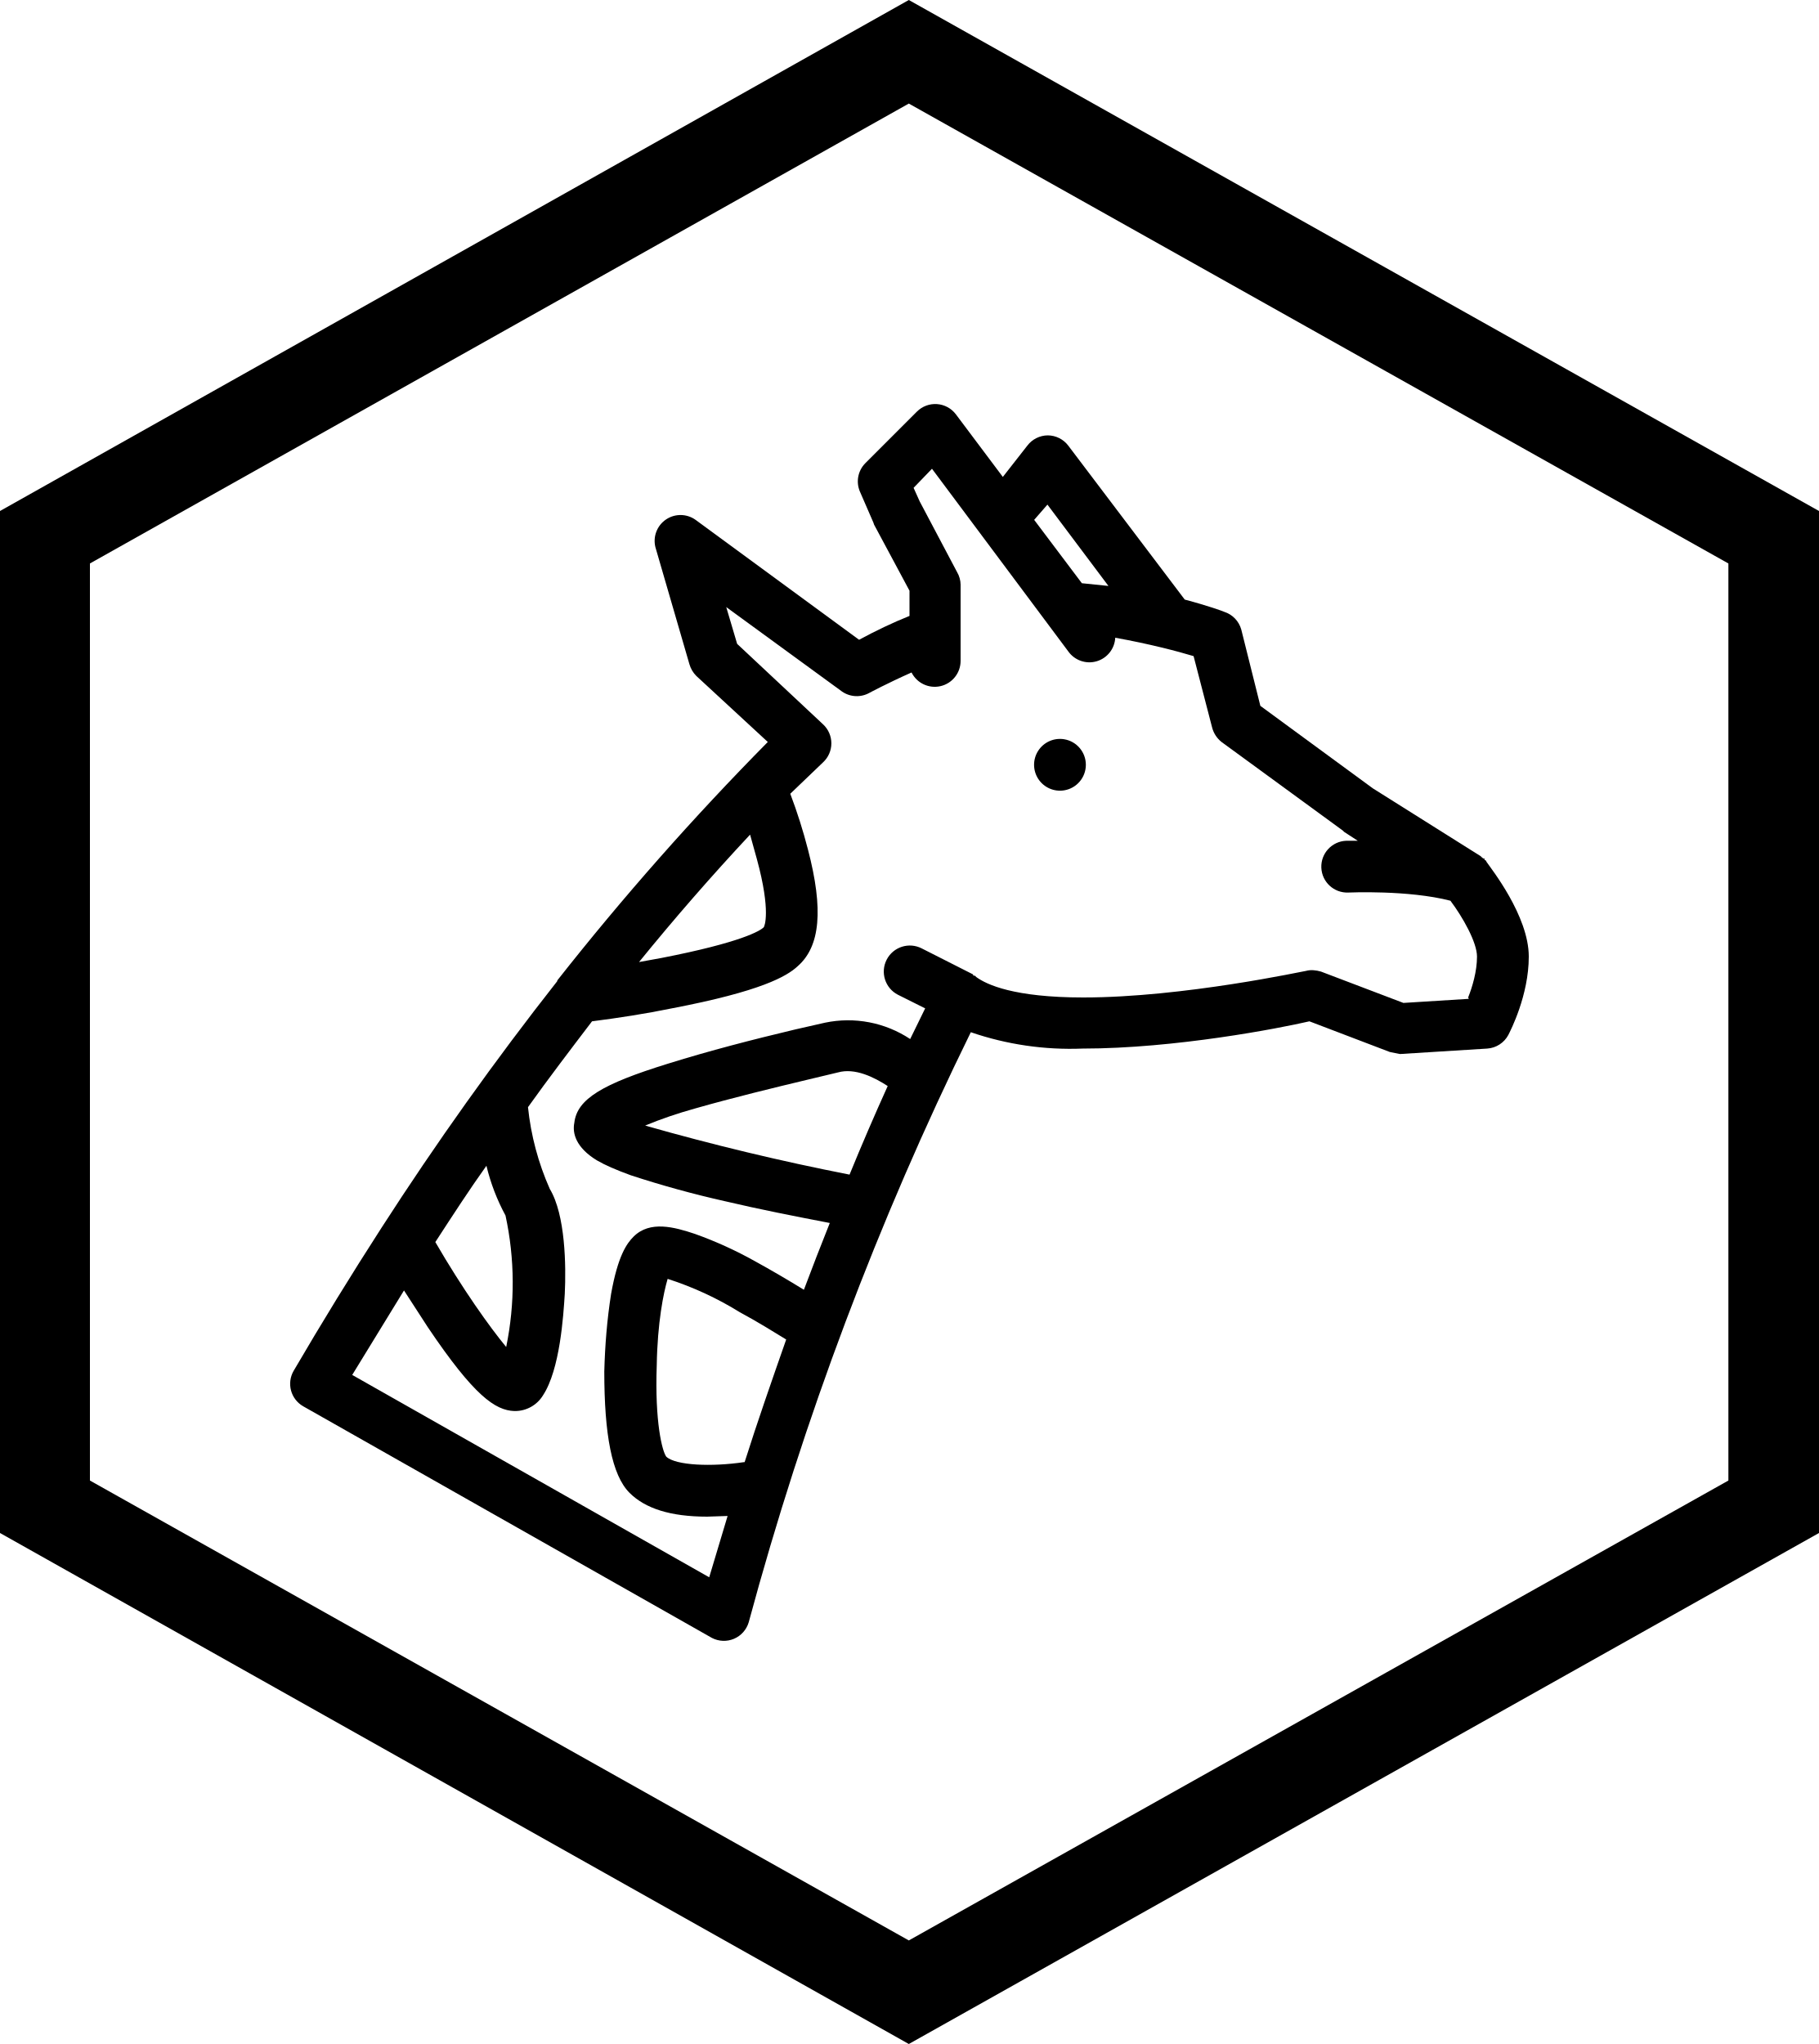
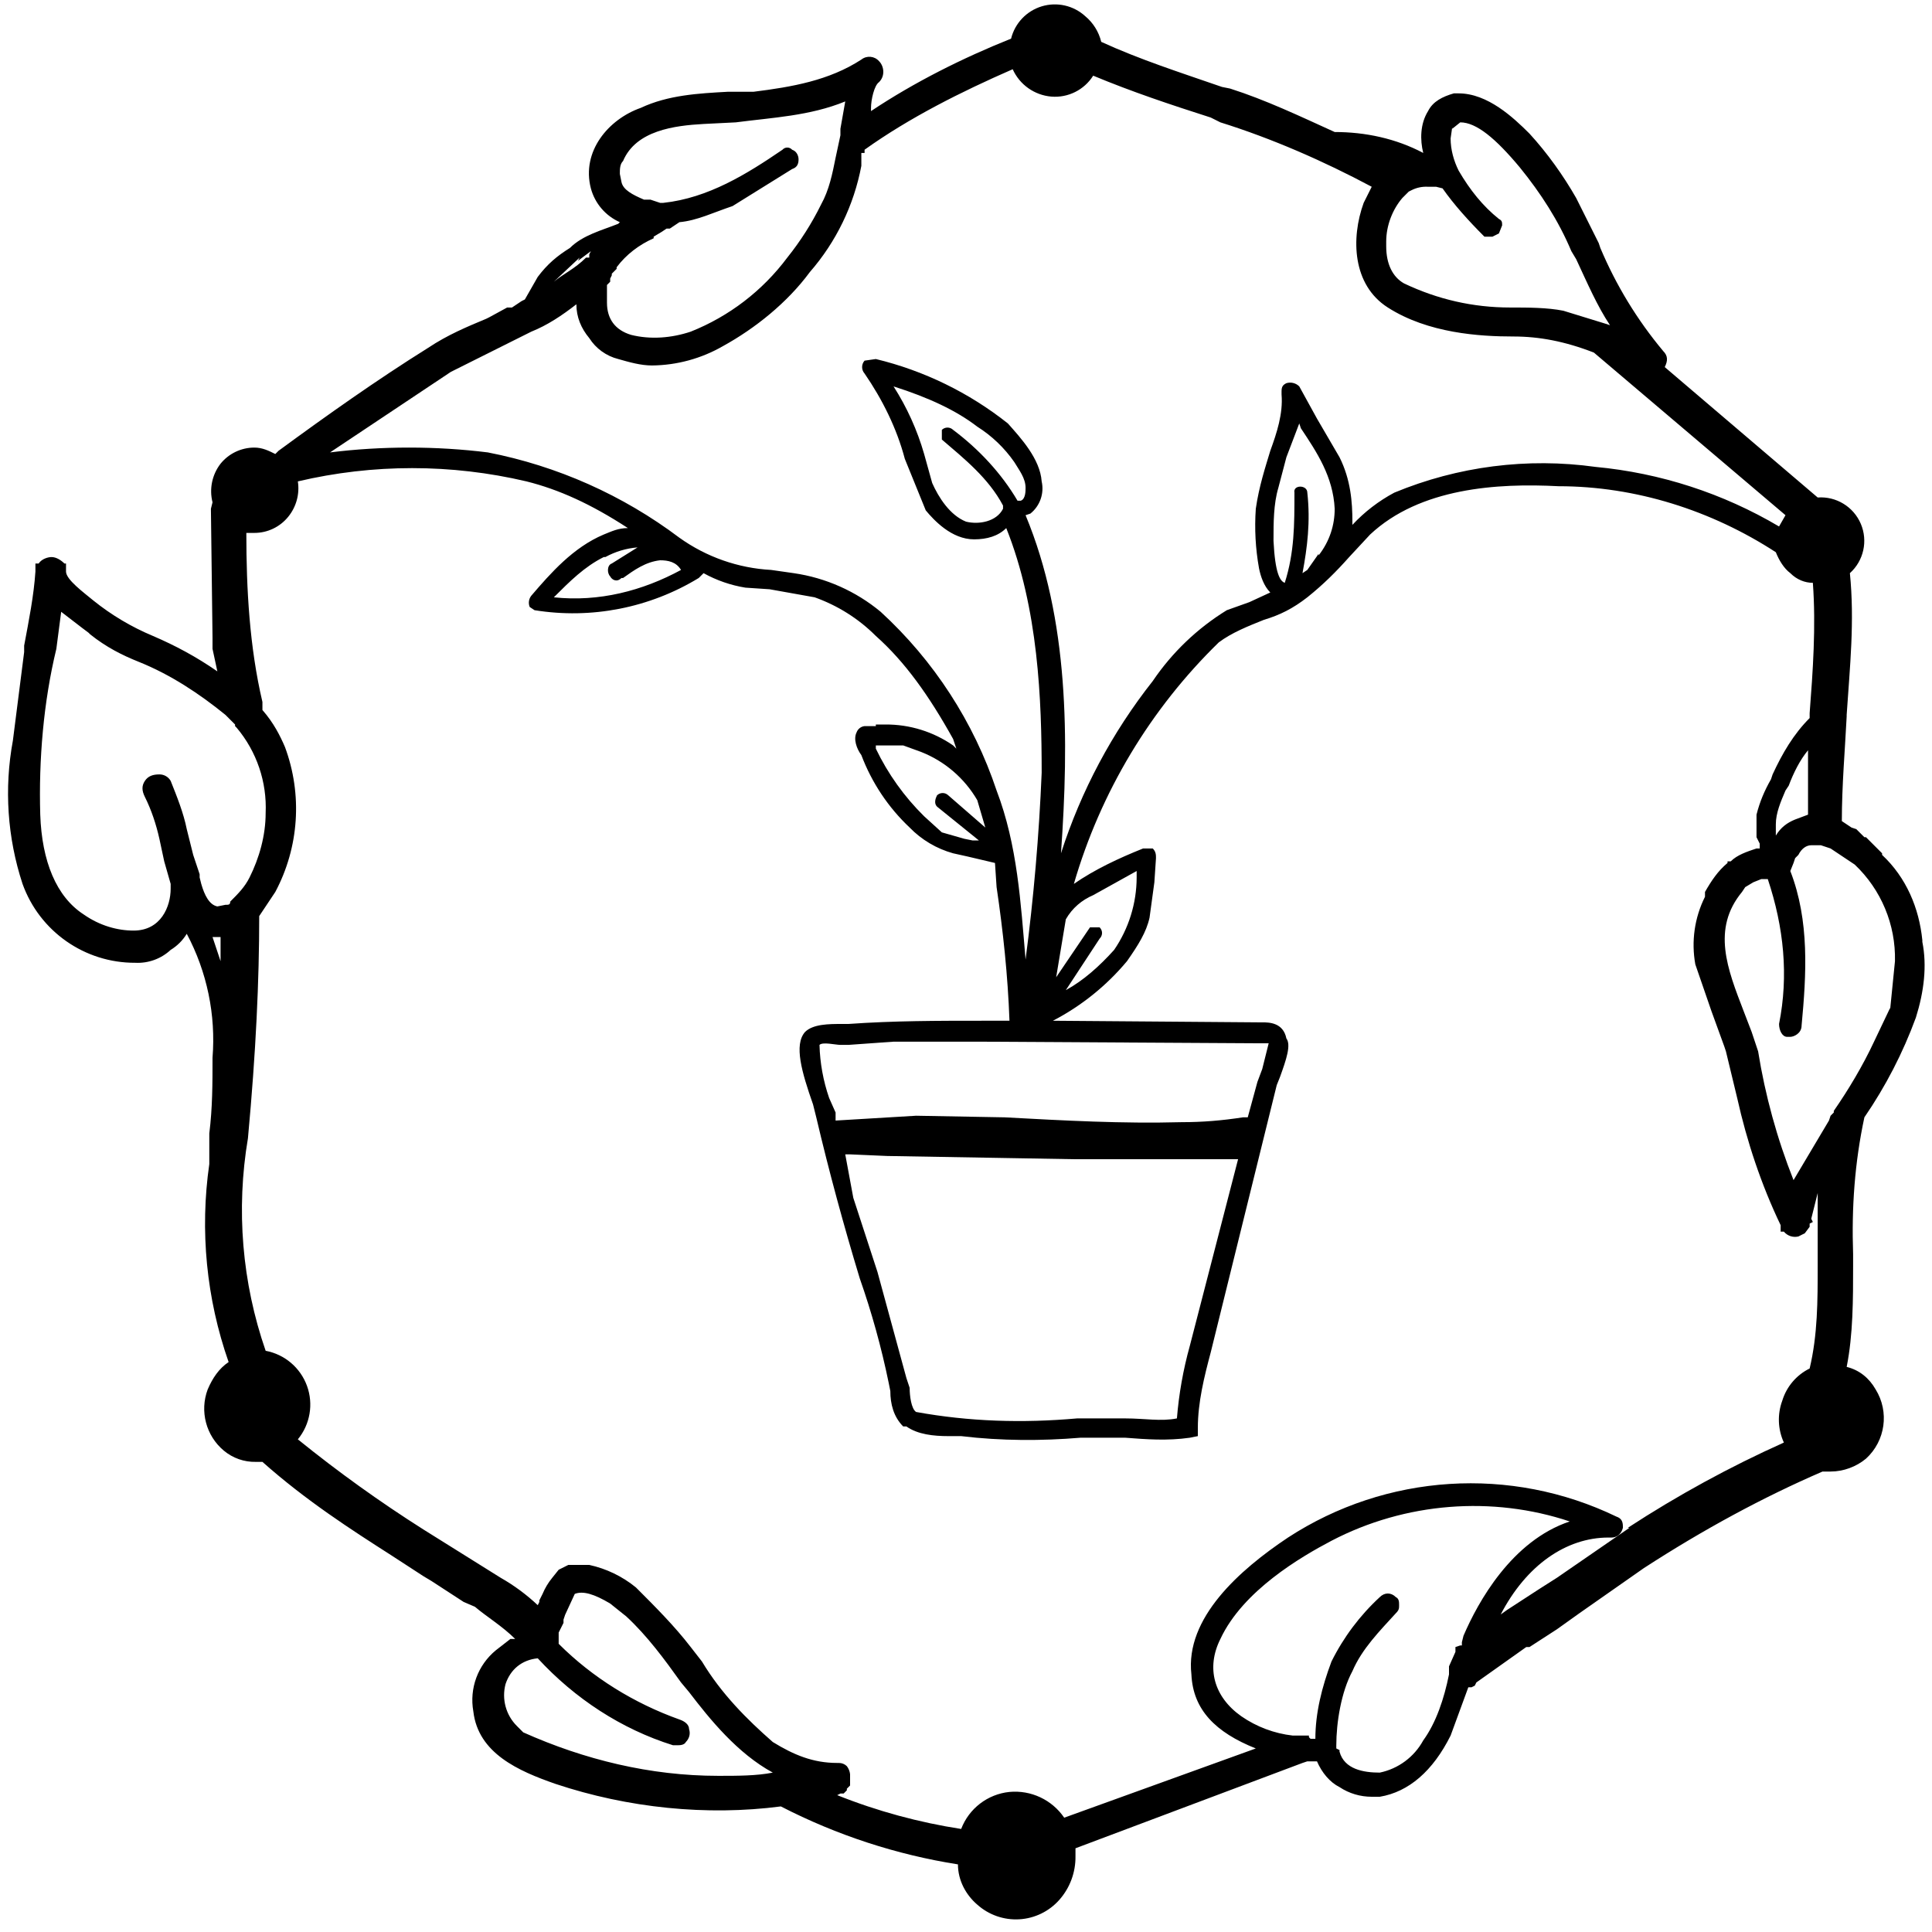
- <svg xmlns="http://www.w3.org/2000/svg" width="267" height="300" fill="none">
-   <path d="M218.3 126.5h-.1l-.1-.2-.2-.1v-.2h-.2l-.2-.2h-.1v-.1l-15.9-10-16.5-12.1-2.8-11.2a3.8 3.8 0 0 0-2.5-2.6c-.2-.1-2.4-.9-5.8-1.8l-17.1-22.6a3.8 3.8 0 0 0-3-1.5 3.8 3.8 0 0 0-3 1.5l-3.6 4.6-6.9-9.2a3.8 3.8 0 0 0-5.7-.4L127 68a3.8 3.8 0 0 0-.8 4.1l2 4.6.1.3 5.2 9.7v3.7c-2.5 1-5 2.2-7.4 3.5l-24-17.6a3.8 3.8 0 0 0-5.9 4l5 17.2a4 4 0 0 0 1 1.7l10.5 9.7a416.5 416.5 0 0 0-30.9 35v.1A473.9 473.9 0 0 0 56 180.2a561 561 0 0 0-12.9 21 3.8 3.8 0 0 0 1.4 5.2l60 34a3.8 3.8 0 0 0 5.4-2.3 480.5 480.5 0 0 1 32.6-86.6 45 45 0 0 0 16.4 2.4c13.6 0 29-3 33.3-4l11.8 4.5 1.5.3 12.8-.8a3.8 3.8 0 0 0 3.1-2c.3-.6 3-5.8 3-11.5 0-6-5.6-13-6.2-13.9ZM153.7 74l9 12-3.9-.4-7-9.3 2-2.3Zm-43.6 48.5 1 3.6c2.1 7.7 1.1 9.9 1 10-.5.5-3.2 2.2-15 4.5l-3.3.6c5.2-6.4 10.6-12.6 16.3-18.7Zm-35.9 55.9a46.7 46.7 0 0 1 .1 19.3c-2.4-2.9-6.4-8.5-10.4-15.4 2.6-4 5-7.7 7.5-11.2a30 30 0 0 0 2.8 7.3Zm35 36.2c-4.7.7-10 .5-11.4-.8-.6-.8-1.7-5.1-1.4-13.4.1-6.3 1-10.7 1.6-12.7a48 48 0 0 1 10.6 4.9c2.6 1.4 5 2.9 6.8 4-2.1 6-4.2 12-6.1 18Zm15.5-42.2a365.8 365.8 0 0 1-30-7.2c2.4-1 4.8-1.8 7.3-2.5 5.6-1.6 11.8-3.1 16.4-4.2l4.6-1.1c2.5-.7 5.3.7 7.3 2a380 380 0 0 0-5.6 13Zm90.9-25.8-9.6.6-12.1-4.6c-.7-.2-1.5-.3-2.2-.1-.2 0-18 3.9-32.7 3.9-10.2 0-14.2-1.9-15.7-3l-.2-.2h-.2l-.1-.2-7.5-3.8a3.8 3.8 0 0 0-3.5 6.8l4 2-2.2 4.5a16.5 16.5 0 0 0-12.5-2.4l-4.4 1c-6.3 1.5-12.5 3.1-18.6 5-9.7 3-13.4 5.2-13.8 8.7-.3 1.5.2 3.6 3.3 5.5 1.2.7 2.8 1.4 5 2.2a149 149 0 0 0 13.8 3.8c5.1 1.2 10.2 2.2 15.4 3.2a490 490 0 0 0-3.8 9.8 173 173 0 0 0-7.2-4.2 58 58 0 0 0-8.8-4c-3-1-6.6-2-9 .4-1 1-2.3 2.8-3.3 8.4-.6 3.8-.9 7.6-1 11.4 0 9.2 1.1 15.2 3.7 17.8 2.3 2.3 6 3.5 11.4 3.5l3-.1-2.7 9-52.4-29.7 7.6-12.4 3.5 5.4c6.8 10.1 9.9 12.2 12.7 12.3h.1a4.8 4.8 0 0 0 4.1-2.3c2.5-3.8 3-11.7 3.2-14.9.2-4.1.1-11.6-2.2-15.4a39.6 39.6 0 0 1-3.2-12c3-4.2 6.2-8.4 9.4-12.6 3.9-.5 7.8-1.1 11.7-1.9 13.1-2.5 16.9-4.7 18.5-6.2 3.3-2.9 3.8-8.3 1.5-17.1a78 78 0 0 0-2.6-8.2l4.8-4.6a3.8 3.8 0 0 0 0-5.6l-12.6-11.8-1.6-5.4 17 12.4a3.8 3.8 0 0 0 4 .2s2.6-1.4 6.2-3A3.8 3.8 0 0 0 141 97V85.8c0-.6-.2-1.3-.5-1.8L135 73.6l-.9-2 2.7-2.8 20 26.8a3.8 3.8 0 0 0 6.9-2c5 .9 9.2 2 11.5 2.7l2.7 10.4a4 4 0 0 0 1.4 2.2l17.8 13 .2.2 2 1.3h-1.7a3.8 3.8 0 1 0 .3 7.6c.1 0 8.8-.4 15 1.2 1.8 2.4 3.9 6.1 3.9 8.2 0 2.2-.7 4.5-1.3 6Z" fill="currentColor" />
-   <path d="M156.2 108.5a3.8 3.8 0 1 0 0 7.5 3.8 3.8 0 0 0 0-7.5Z" fill="currentColor" />
-   <path fill-rule="evenodd" clip-rule="evenodd" d="M133.4 15.2 13.2 82.7v134.6l120.2 67.5 120.3-67.5V82.7L133.4 15.2ZM267 75 133.4 0 0 75v150l133.4 75L267 225V75Z" fill="currentColor" />
+ <svg xmlns="http://www.w3.org/2000/svg" width="120" height="120" fill="none">
+   <path fill="currentColor" d="m117.4 62.6-1 2.1c-.7 1.5-1.6 3-2.5 4.3v.1l-.2.2-.1.3-2.2 3.7a38 38 0 0 1-2.2-8l-.4-1.2-.5-1.3c-1-2.6-2-5.1-.1-7.4l.2-.3.5-.3.5-.2h.4c1 3 1.3 6 .7 9 0 .4.2.8.5.8h.2c.2 0 .7-.2.7-.7.3-3.2.5-6.5-.7-9.6l.2-.5.1-.3.2-.2c.2-.4.5-.6.8-.6h.6l.3.1.3.1 1.5 1a8 8 0 0 1 2.5 6l-.3 3v-.1Zm-16.2 32.3L96.7 98l-1.1.7-2 1.3-.7.5.3-.2c1.6-3.1 4.1-4.8 6.7-4.8h.2c.3 0 .6-.2.7-.6v-.1c0-.3-.1-.5-.4-.6A20.8 20.8 0 0 0 80 95.5c-3 2-6.4 5-6 8.5.1 2.2 1.5 3.6 4 4.6l-11.9 4.3a3.7 3.7 0 0 0-3.4-1.6 3.6 3.6 0 0 0-3 2.3c-2.6-.4-5.2-1.1-7.7-2.1l.2-.1h.2l.2-.2v-.1l.2-.2v-.7a1 1 0 0 0-.2-.5.7.7 0 0 0-.5-.2H52c-1.5 0-2.7-.5-4-1.3-1.6-1.4-3.2-3-4.4-5l-.7-.9c-1-1.3-2.2-2.5-3.4-3.7a6.9 6.9 0 0 0-2.9-1.4h-1.3l-.6.3-.4.5a4 4 0 0 0-.6 1l-.2.4v.1l-.1.2a12 12 0 0 0-2.3-1.7l-3.2-2-1.6-1a83 83 0 0 1-7.8-5.6 3.4 3.4 0 0 0-2-5.5 26.7 26.7 0 0 1-1.1-13.2c.5-5.4.7-9.8.7-13.8l1-1.5a11 11 0 0 0 .6-9c-.3-.7-.7-1.5-1.4-2.3v-.5c-.8-3.4-1-7-1-10.5h.5a2.7 2.7 0 0 0 2.1-1 2.8 2.8 0 0 0 .6-2.2 31 31 0 0 1 14.2 0c2 .5 4 1.4 6.3 2.9-.6 0-1 .2-1.5.4-1.9.8-3.3 2.4-4.5 3.8a.7.7 0 0 0-.1.7l.3.2a15 15 0 0 0 10.2-2l.3-.3a8 8 0 0 0 2.6.9l1.5.1 2.8.5c1.4.5 2.7 1.3 3.8 2.4 1.8 1.6 3.3 3.7 4.8 6.4l.2.6-.2-.2A7.3 7.3 0 0 0 55 45h-.6v.1h-.7a.6.6 0 0 0-.5.4c-.2.4 0 1 .3 1.4a12 12 0 0 0 3 4.5 6 6 0 0 0 2.7 1.6l.9.2 1.7.4.1 1.5c.4 2.7.7 5.5.8 8.3H61c-2.7 0-5.5 0-8.3.2h-.4c-.8 0-1.8 0-2.3.5-.7.8-.2 2.5.5 4.5l.2.8c.8 3.4 1.7 6.7 2.7 10a50 50 0 0 1 1.8 6.5l.1.5c0 .8.2 1.6.8 2.2h.2c.7.5 1.7.6 2.6.6h.8c2.5.3 5 .3 7.4.1h2.8c1.3.1 2.6.2 4 0l.5-.1v-.5c0-1.6.4-3.2.8-4.7l4.1-16.6.2-.5c.4-1.1.7-2 .4-2.4-.2-1-1.1-1-1.5-1h-.2l-12.8-.1a15 15 0 0 0 4.6-3.7c.7-1 1.2-1.8 1.4-2.7l.3-2.2.1-1.5c0-.2 0-.4-.2-.6H71c-1.5.6-3 1.3-4.3 2.2a34.3 34.3 0 0 1 9-15c.8-.6 1.8-1 2.8-1.4 1-.3 1.8-.7 2.7-1.4 1-.8 1.8-1.6 2.6-2.5l1.3-1.4c3.1-2.9 7.9-3.2 11.7-3 4.8 0 9.5 1.5 13.5 4.1.2.5.5 1 .9 1.3.4.4.9.6 1.4.6.2 2.7 0 5.5-.2 8.1v.3c-1 1-1.7 2.2-2.3 3.5l-.1.3c-.4.7-.7 1.4-.9 2.2V52l.2.4v.3h-.2c-.6.2-1.2.4-1.6.8h-.2v.1c-.6.5-1 1.1-1.4 1.8v.3a6.7 6.7 0 0 0-.6 4.2l1 2.9.8 2.2.1.3.7 2.9c.6 2.7 1.5 5.4 2.7 7.9v.4h.2a.9.9 0 0 0 .9.3l.4-.2.3-.4V76l.2-.1-.1-.2.4-1.6v4.5c0 2.2 0 4.3-.5 6.4a3.3 3.3 0 0 0-1.7 2 3.4 3.4 0 0 0 .1 2.6 70.6 70.6 0 0 0-9.7 5.3Zm-10.5 7.3-.3.1v.3l-.4.9v.5c-.3 1.5-.8 3-1.6 4.1a4 4 0 0 1-2.7 2c-1 0-2.2-.2-2.5-1.3v-.1l-.2-.1v-.2c0-1.4.3-3.3 1-4.6.6-1.4 1.7-2.5 2.7-3.6.2-.2.2-.3.2-.5s0-.4-.2-.5c-.3-.3-.7-.3-1 0a13.8 13.8 0 0 0-3 4c-.6 1.6-1 3.2-1 4.8h-.3l-.1-.1v-.1h-1a7 7 0 0 1-3.2-1.2c-1.7-1.2-2.2-3-1.3-4.8 1.4-3 5-5.1 6.9-6.1 4.6-2.4 10-2.8 14.8-1.2-3.6 1.2-5.7 5-6.6 7.1l-.1.4v.2Zm-77.5-44h.5v1.5l-.5-1.5Zm22.7-42 .8-.6-.1.2v.2h-.2c-.7.7-1.4 1-2 1.5L36 16ZM90.2 8l.5-.4c1 0 2.2 1 3.7 2.8 1.3 1.6 2.4 3.3 3.2 5.2l.3.5c.7 1.5 1.3 2.9 2.1 4.1l-.3-.1-2.6-.8c-1-.2-2.2-.2-3.3-.2-2.3 0-4.5-.5-6.6-1.5-.7-.4-1.1-1.2-1.1-2.3V15c0-1 .4-2 1-2.7l.2-.2.2-.2.2-.1a2 2 0 0 1 1-.2h.5l.4.1c.7 1 1.6 2 2.6 3h.5l.4-.2.2-.5c0-.2 0-.3-.2-.4-1-.8-1.8-1.8-2.5-3-.3-.6-.5-1.3-.5-2l.1-.7Zm-49.6 6.7.5-.3.3-.2h.2l.6-.4c1.1-.1 2.1-.6 3.3-1l3.7-2.3c.3-.1.4-.3.4-.6 0-.2-.1-.5-.4-.6a.4.4 0 0 0-.6 0c-2.2 1.5-4.6 3-7.4 3.3H41l-.6-.2H40c-.7-.3-1.3-.6-1.4-1.1l-.1-.5c0-.3 0-.6.2-.8.8-1.9 3.2-2.2 5-2.3l2-.1c2.3-.3 4.6-.4 6.8-1.3L52.2 8v.4l-.3 1.4c-.2 1-.4 2-.9 2.9a18 18 0 0 1-2.1 3.3 13.9 13.9 0 0 1-6 4.6c-1.2.4-2.5.5-3.7.2-1-.3-1.5-1-1.5-2v-1.1l.2-.2v-.2l.1-.2V17l.3-.3v-.1c.6-.8 1.4-1.4 2.3-1.8ZM3.5 40.3l.3-2.3 1.3 1 .4.3.1.1c1 .8 2 1.3 3 1.7 2 .8 3.8 2 5.4 3.3l.2.2.4.4v.1l.1.1a7.7 7.7 0 0 1 1.8 5.3c0 1.4-.4 2.8-1 4-.3.6-.7 1-1.2 1.5 0 .2-.1.2-.3.2l-.5.1c-.5-.1-.8-.7-1-1.4l-.1-.4v-.2l-.4-1.2-.4-1.6c-.2-1-.6-2-1-3a.8.8 0 0 0-.7-.4c-.4 0-.7.1-.9.4-.2.3-.2.6 0 1 .4.8.7 1.7.9 2.6l.3 1.4.4 1.4v.3c0 1.1-.6 2.6-2.3 2.6-1 0-2.1-.3-3.1-1-1.7-1.1-2.6-3.3-2.7-6.2-.1-3.4.2-7 1-10.3Zm34.1-5.7a5 5 0 0 1 2-.6L38 35c-.3.1-.3.6-.1.8.1.2.4.4.7.1h.1c.7-.5 1.4-1 2.3-1.1.5 0 1 .1 1.3.6-2.4 1.3-5.1 2-7.9 1.7 1-1 1.9-1.9 3.1-2.5Zm17.9 11.7h.6l1.1.4a7 7 0 0 1 3.5 3l.5 1.7-2.3-2a.5.5 0 0 0-.7 0c-.1.2-.2.5 0 .7l2.6 2.1h-.4l-.5-.1-1.4-.4-1.1-1a15 15 0 0 1-3-4.2v-.2h1Zm5.2-19.8a8 8 0 0 1 2.3 2.2c.3.5.7 1 .7 1.6 0 .2 0 .7-.3.8h-.2c-1-1.7-2.4-3.2-4-4.4a.5.5 0 0 0-.7 0v.6c1.4 1.2 2.9 2.4 3.8 4.1v.2c-.4.8-1.5 1-2.3.8-1-.4-1.7-1.5-2.1-2.4l-.5-1.8a16 16 0 0 0-1.9-4.2c2.2.7 3.9 1.5 5.2 2.5Zm9.9 28a8 8 0 0 1-1.4 4.5c-.9 1-1.9 1.9-3 2.5l2.1-3.2c.2-.2.2-.5 0-.7h-.6l-2.1 3.1.6-3.6c.4-.7 1-1.2 1.7-1.5l2.7-1.5v.4ZM33.4 103c2.3 2.5 5.2 4.4 8.4 5.4h.3c.1 0 .4 0 .5-.2.2-.2.3-.5.2-.8 0-.3-.3-.5-.6-.6-2.8-1-5.4-2.6-7.5-4.7v-.7l.3-.6v-.2l.1-.3.6-1.3c.5-.2 1.2 0 2.2.6l1 .8c1.3 1.2 2.4 2.7 3.4 4.1l.5.6c1.3 1.7 3 3.8 5.2 5-1 .2-2.2.2-3.3.2h-.1c-4.2 0-8.3-1-12.1-2.7l-.4-.4a2.7 2.7 0 0 1-.7-2.6c.3-.9 1-1.5 2-1.6Zm53.8-93H87h.2ZM76.9 72l-3 11.6a24 24 0 0 0-.8 4.5c-1 .2-2 0-3.2 0h-3c-3.4.3-6.7.2-10-.4-.3-.2-.4-1-.4-1.5l-.2-.6-1.8-6.6-1.5-4.6-.5-2.7h.3l2.3.1 11.6.2h10.1Zm.6-2.6h-.3c-1.3.2-2.5.3-3.8.3-3.7.1-7.3-.1-11-.3l-5.5-.1-5 .3v-.5l-.4-.9a11 11 0 0 1-.6-3.3c.2-.2 1 0 1.3 0h.5l2.8-.2h5.4l17.2.1h.7l-.4 1.6-.3.8-.6 2.2Zm4.4-35-.7 1-.3.2c.3-1.6.5-3.2.3-5 0-.5-.9-.5-.8 0 0 2 0 3.7-.6 5.6-.3-.1-.6-.6-.7-2.6v-.1c0-1 0-2.2.3-3.2l.5-1.9.8-2.1.1.3c1 1.5 2 3 2.1 5 0 1-.3 2-1 2.9ZM99.1 29a24 24 0 0 0-12.5 1.6 10 10 0 0 0-2.6 2v-.2c0-1.2-.1-2.6-.8-4L81.8 26l-1.1-2a.8.8 0 0 0-.8-.2c-.2.1-.3.2-.3.5v.2c.1 1.2-.3 2.4-.7 3.5-.3 1-.7 2.2-.9 3.6a15 15 0 0 0 .2 3.7c.1.5.3 1.1.7 1.5l-1.3.6-1.4.5a15.1 15.1 0 0 0-4.6 4.4A34.1 34.1 0 0 0 65.9 53c.5-7.1.5-14.5-2.2-21l.3-.1a2 2 0 0 0 .7-2c-.1-1.4-1.3-2.7-2.1-3.6a21.2 21.2 0 0 0-8.2-4l-.7.1a.6.6 0 0 0 0 .8c1.1 1.6 2 3.4 2.5 5.3l1.3 3.2c.5.6 1.6 1.8 3 1.8.8 0 1.5-.2 2-.7 2 5 2.2 10.7 2.2 15.2a132 132 0 0 1-1 11.6c-.3-3.5-.5-7.1-1.8-10.5A26.4 26.4 0 0 0 54.7 38a10.9 10.9 0 0 0-5.4-2.4l-1.4-.2a10.8 10.8 0 0 1-5.7-2 29 29 0 0 0-11.9-5.3c-3.2-.4-6.6-.4-9.8 0l7.5-5 3-1.5 2-1c1-.4 1.9-1 2.8-1.7 0 .8.3 1.5.8 2.1a3 3 0 0 0 1.8 1.3c.7.2 1.4.4 2.1.4a9 9 0 0 0 4.4-1.2c2-1.1 4-2.7 5.4-4.6a14 14 0 0 0 3.2-6.6v-.8h.2v-.2c2.8-2 6-3.6 9.2-5A2.9 2.9 0 0 0 65.3 6a2.8 2.8 0 0 0 2.6-1.3c2.4 1 4.8 1.8 7.3 2.6l.6.3c3.2 1 6.4 2.4 9.4 4l-.5 1c-.8 2.2-.7 5.1 1.5 6.5 2.5 1.6 5.7 1.8 7.8 1.8 1.6 0 3.2.3 5 1L110.9 32l-.4.7A27.4 27.4 0 0 0 99.1 29Zm11.2 22.8v-.6c0-.7.3-1.4.6-2.1l.2-.3c.3-.8.7-1.6 1.2-2.2v4l-.8.3c-.5.2-.9.5-1.2 1Zm9.1 6.6c-.2-2-1-3.9-2.5-5.3V53l-1-1h-.1l-.5-.5-.3-.1-.6-.4c0-2.2.2-4.5.3-6.5v-.1c.2-3 .5-5.8.2-8.8a2.7 2.7 0 0 0-2-4.7l-9.5-8.1c.2-.4.2-.7-.1-1a25.3 25.3 0 0 1-3.9-6.4l-.1-.3-1.4-2.8c-.8-1.4-1.8-2.8-2.9-4-1-1-2.6-2.5-4.4-2.5h-.3c-.7.2-1.3.5-1.6 1.1-.5.8-.5 1.8-.3 2.6-1.7-.9-3.6-1.3-5.5-1.3-2.2-1-4.3-2-6.5-2.7l-.5-.1c-2.6-.9-5.1-1.7-7.5-2.8a3 3 0 0 0-1-1.6 2.8 2.8 0 0 0-4.6 1.4c-3 1.2-6 2.7-8.7 4.5v-.2c0-.5.2-1.4.5-1.6.4-.4.3-1 0-1.3a.8.8 0 0 0-1.1-.1c-2 1.3-4.3 1.7-6.7 2h-1.6c-1.8.1-3.7.2-5.4 1-2 .7-3.7 2.7-3.1 5a3.2 3.2 0 0 0 1.8 2.1l-.1.1c-1 .4-2.2.7-3 1.5-.8.5-1.4 1-2 1.8l-.8 1.4-.2.1-.6.4h-.3l-1.1.6-.2.1c-1.2.5-2.4 1-3.6 1.8-3.2 2-6.3 4.2-9.3 6.4l-.2.2c-.4-.2-.8-.4-1.3-.4a2.7 2.7 0 0 0-2.1 1 2.8 2.8 0 0 0-.5 2.4l-.1.4.1 8v.7l.3 1.4c-1.3-.9-2.6-1.6-4-2.2a15.3 15.3 0 0 1-3.7-2.2c-.6-.5-1.7-1.3-1.7-1.8V35H4c-.2-.2-.5-.4-.8-.4-.2 0-.6.1-.8.4h-.2v.5c-.1 1.5-.4 3-.7 4.6v.4L.8 46a18 18 0 0 0 .6 8.9 7.4 7.4 0 0 0 7 4.9 3 3 0 0 0 2.2-.8 3 3 0 0 0 1-1 14 14 0 0 1 1.6 7.7c0 1.6 0 3.1-.2 4.7v1.9a26 26 0 0 0 1.2 12.3c-.6.4-1 1-1.3 1.7a3.4 3.4 0 0 0 1 3.8 3 3 0 0 0 2 .7h.4c2.7 2.4 5.5 4.2 8 5.8l2 1.3.5.3 2 1.3.7.3c.7.6 1.7 1.2 2.5 2h-.3l-.9.7a4 4 0 0 0-1.4 3.8c.3 2.6 2.8 3.7 5.1 4.5 4.5 1.5 9.4 2 14 1.4 3.5 1.8 7.2 3 11 3.6 0 1 .5 1.9 1.2 2.5a3.6 3.6 0 0 0 5.1-.3 4 4 0 0 0 1-2.7v-.5l14.1-5.3.3-.1h.6c.3.7.8 1.3 1.4 1.6.6.4 1.3.6 2 .6h.5c1.8-.3 3.3-1.6 4.4-3.8l1.1-3h.2l.2-.1.1-.2 3.1-2.2h.2l1.7-1.1 1.4-1 4-2.8c3.7-2.4 7.4-4.4 11.1-6h.5c.8 0 1.6-.3 2.2-.8a3.4 3.4 0 0 0 .6-4.3c-.4-.7-1-1.2-1.8-1.4.4-2 .4-4.2.4-6.3v-.7c-.1-2.9.1-5.7.7-8.5a28 28 0 0 0 3.2-6.2c.5-1.6.7-3.2.4-4.7" />
</svg>
